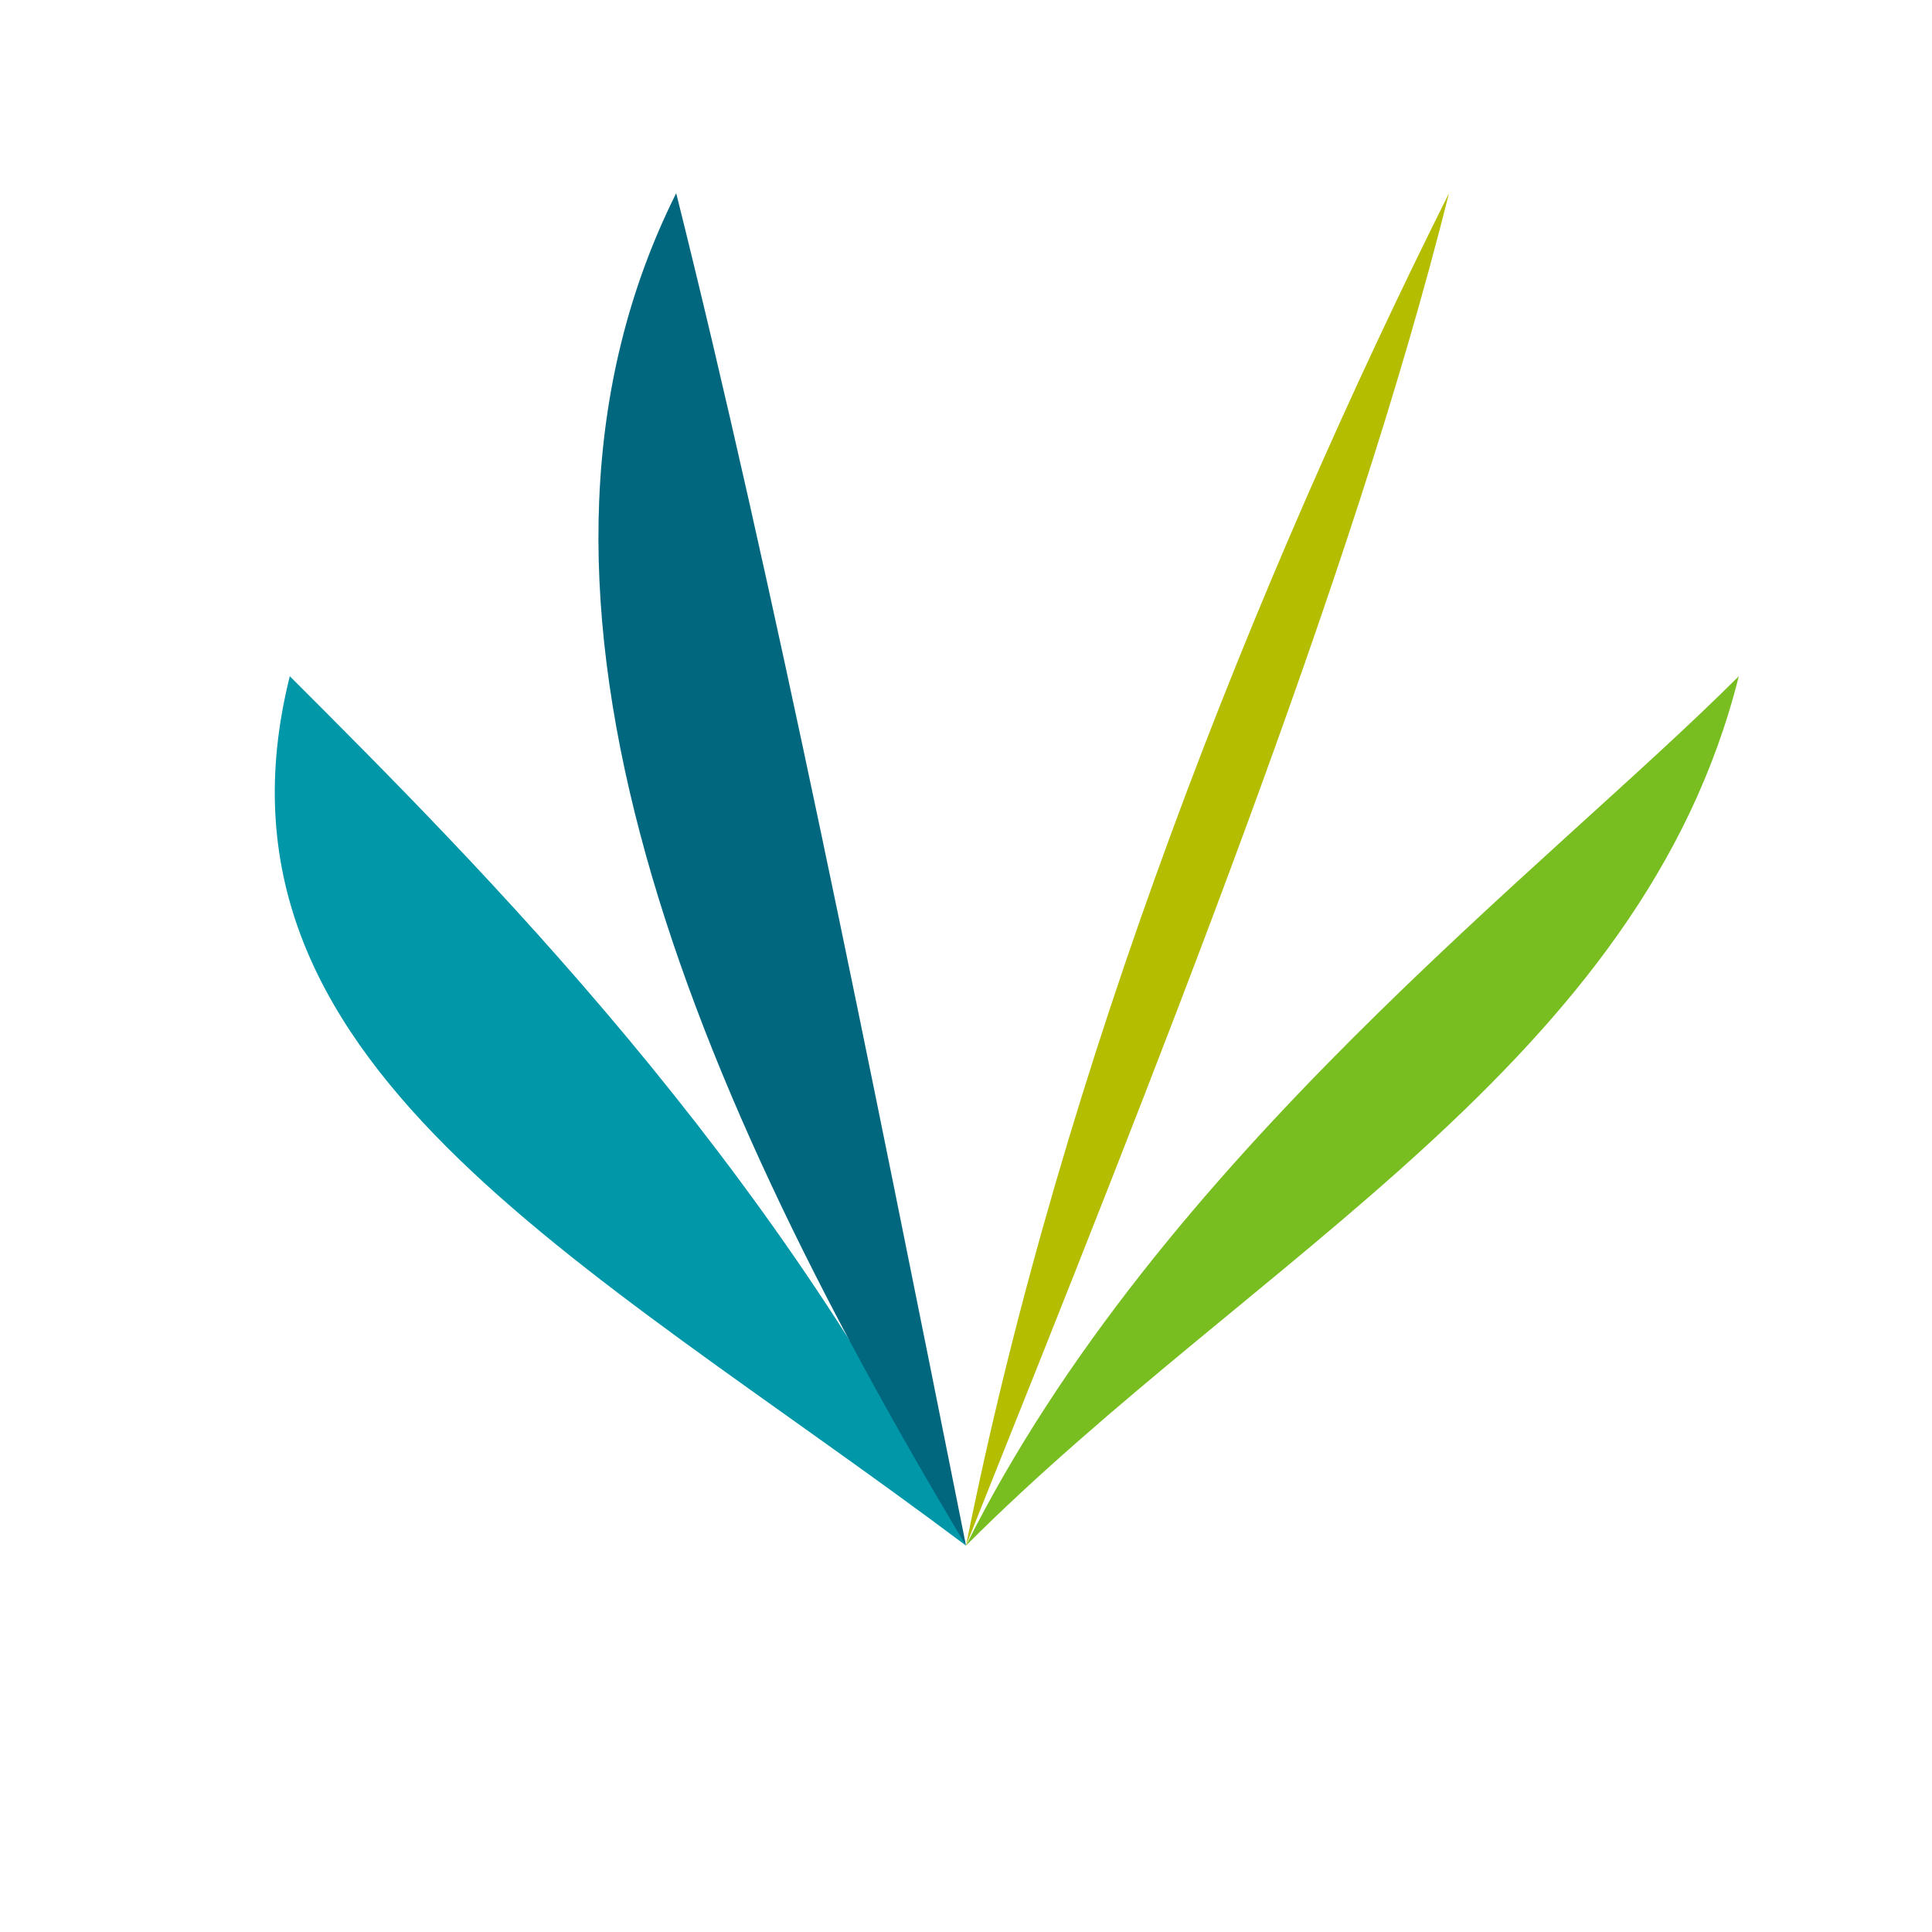
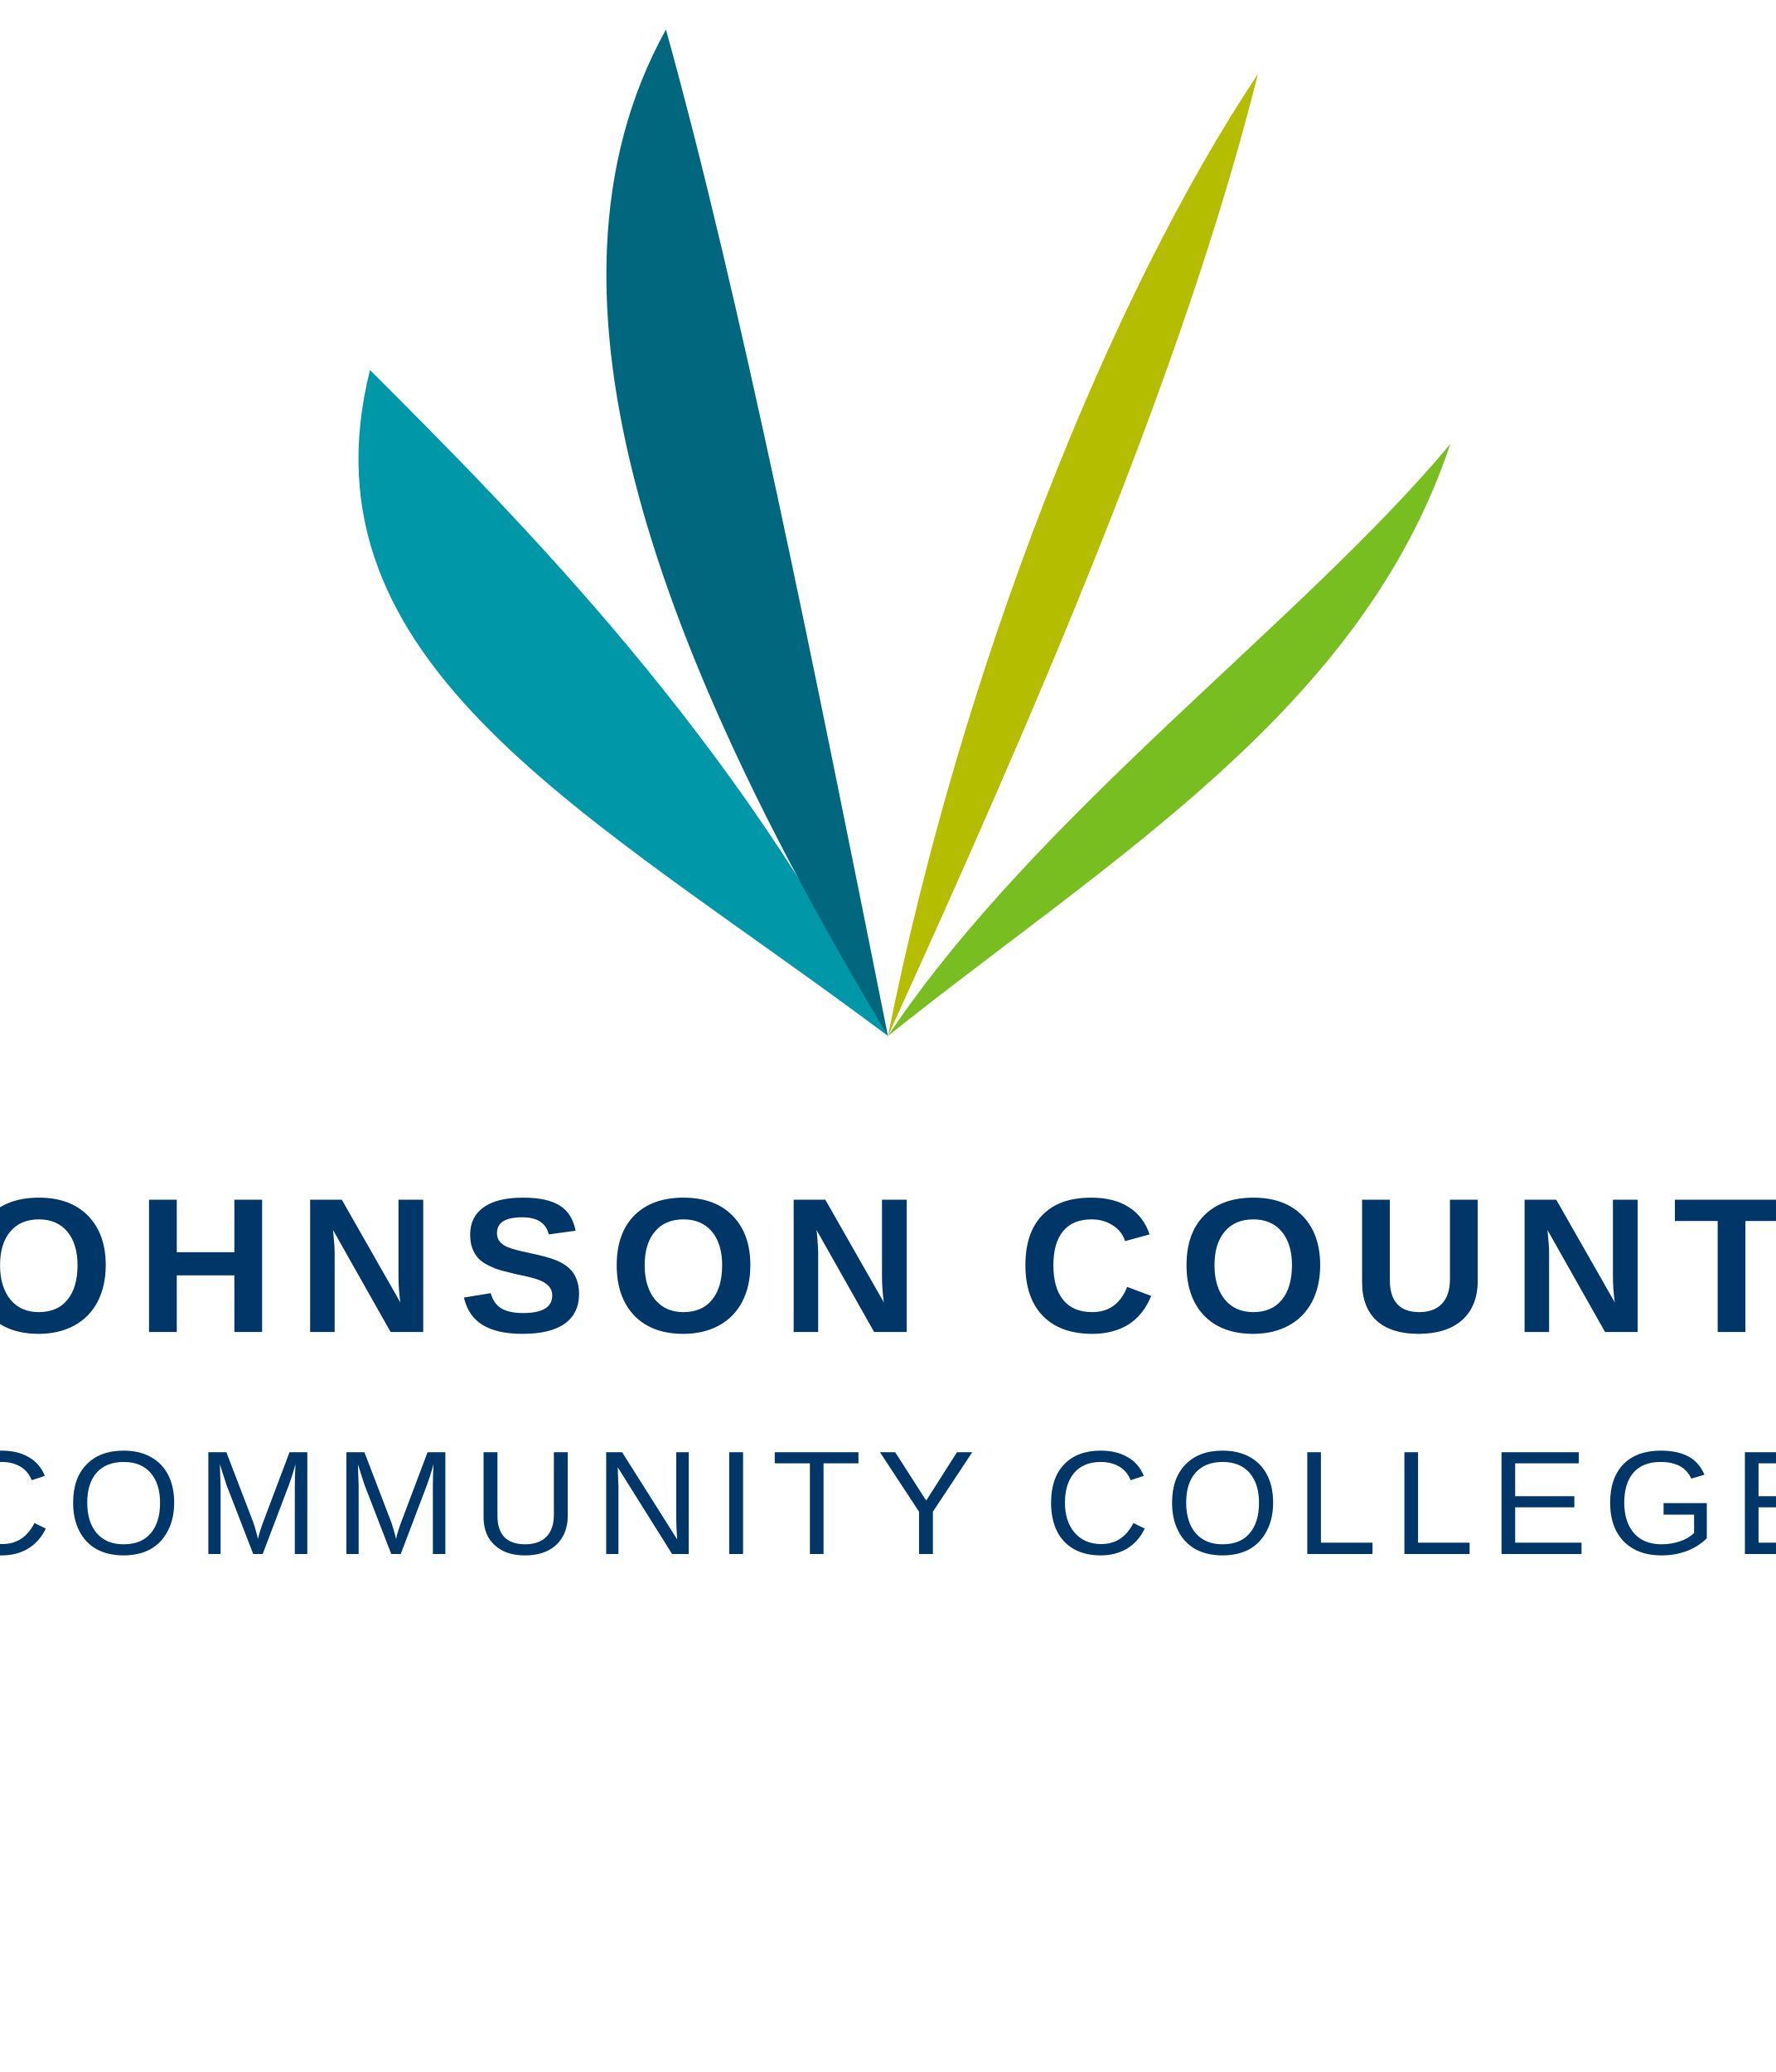
- <svg xmlns="http://www.w3.org/2000/svg" viewBox="0 0 100 100" width="100" height="100">
-   <path d="M50 80 C30 65, 10 55, 15 35 C25 45, 40 60, 50 80Z" fill="#0097A9" />
-   <path d="M50 80 C35 55, 25 30, 35 10 C40 30, 45 55, 50 80Z" fill="#00677F" />
-   <path d="M50 80 C55 55, 65 30, 75 10 C70 30, 60 55, 50 80Z" fill="#B5BD00" />
-   <path d="M50 80 C60 60, 80 45, 90 35 C85 55, 65 65, 50 80Z" fill="#78BE20" />
+ <svg xmlns="http://www.w3.org/2000/svg" viewBox="0 0 120 140" width="120" height="140">
+   <path d="M60 70 C40 55, 20 45, 25 25 C35 35, 50 50, 60 70Z" fill="#0097A9" />
+   <path d="M60 70 C45 45, 35 20, 45 2 C50 20, 55 45, 60 70Z" fill="#00677F" />
+   <path d="M60 70 C65 45, 75 20, 85 5 C80 25, 70 48, 60 70Z" fill="#B5BD00" />
+   <path d="M60 70 C70 55, 88 42, 98 30 C92 48, 75 58, 60 70Z" fill="#78BE20" />
+   <text x="60" y="90" text-anchor="middle" font-family="Arial, Helvetica, sans-serif" font-size="13" font-weight="bold" fill="#003768" letter-spacing="1.5">JOHNSON COUNTY</text>
+   <text x="60" y="105" text-anchor="middle" font-family="Arial, Helvetica, sans-serif" font-size="10" fill="#003768" letter-spacing="1">COMMUNITY COLLEGE</text>
</svg>
